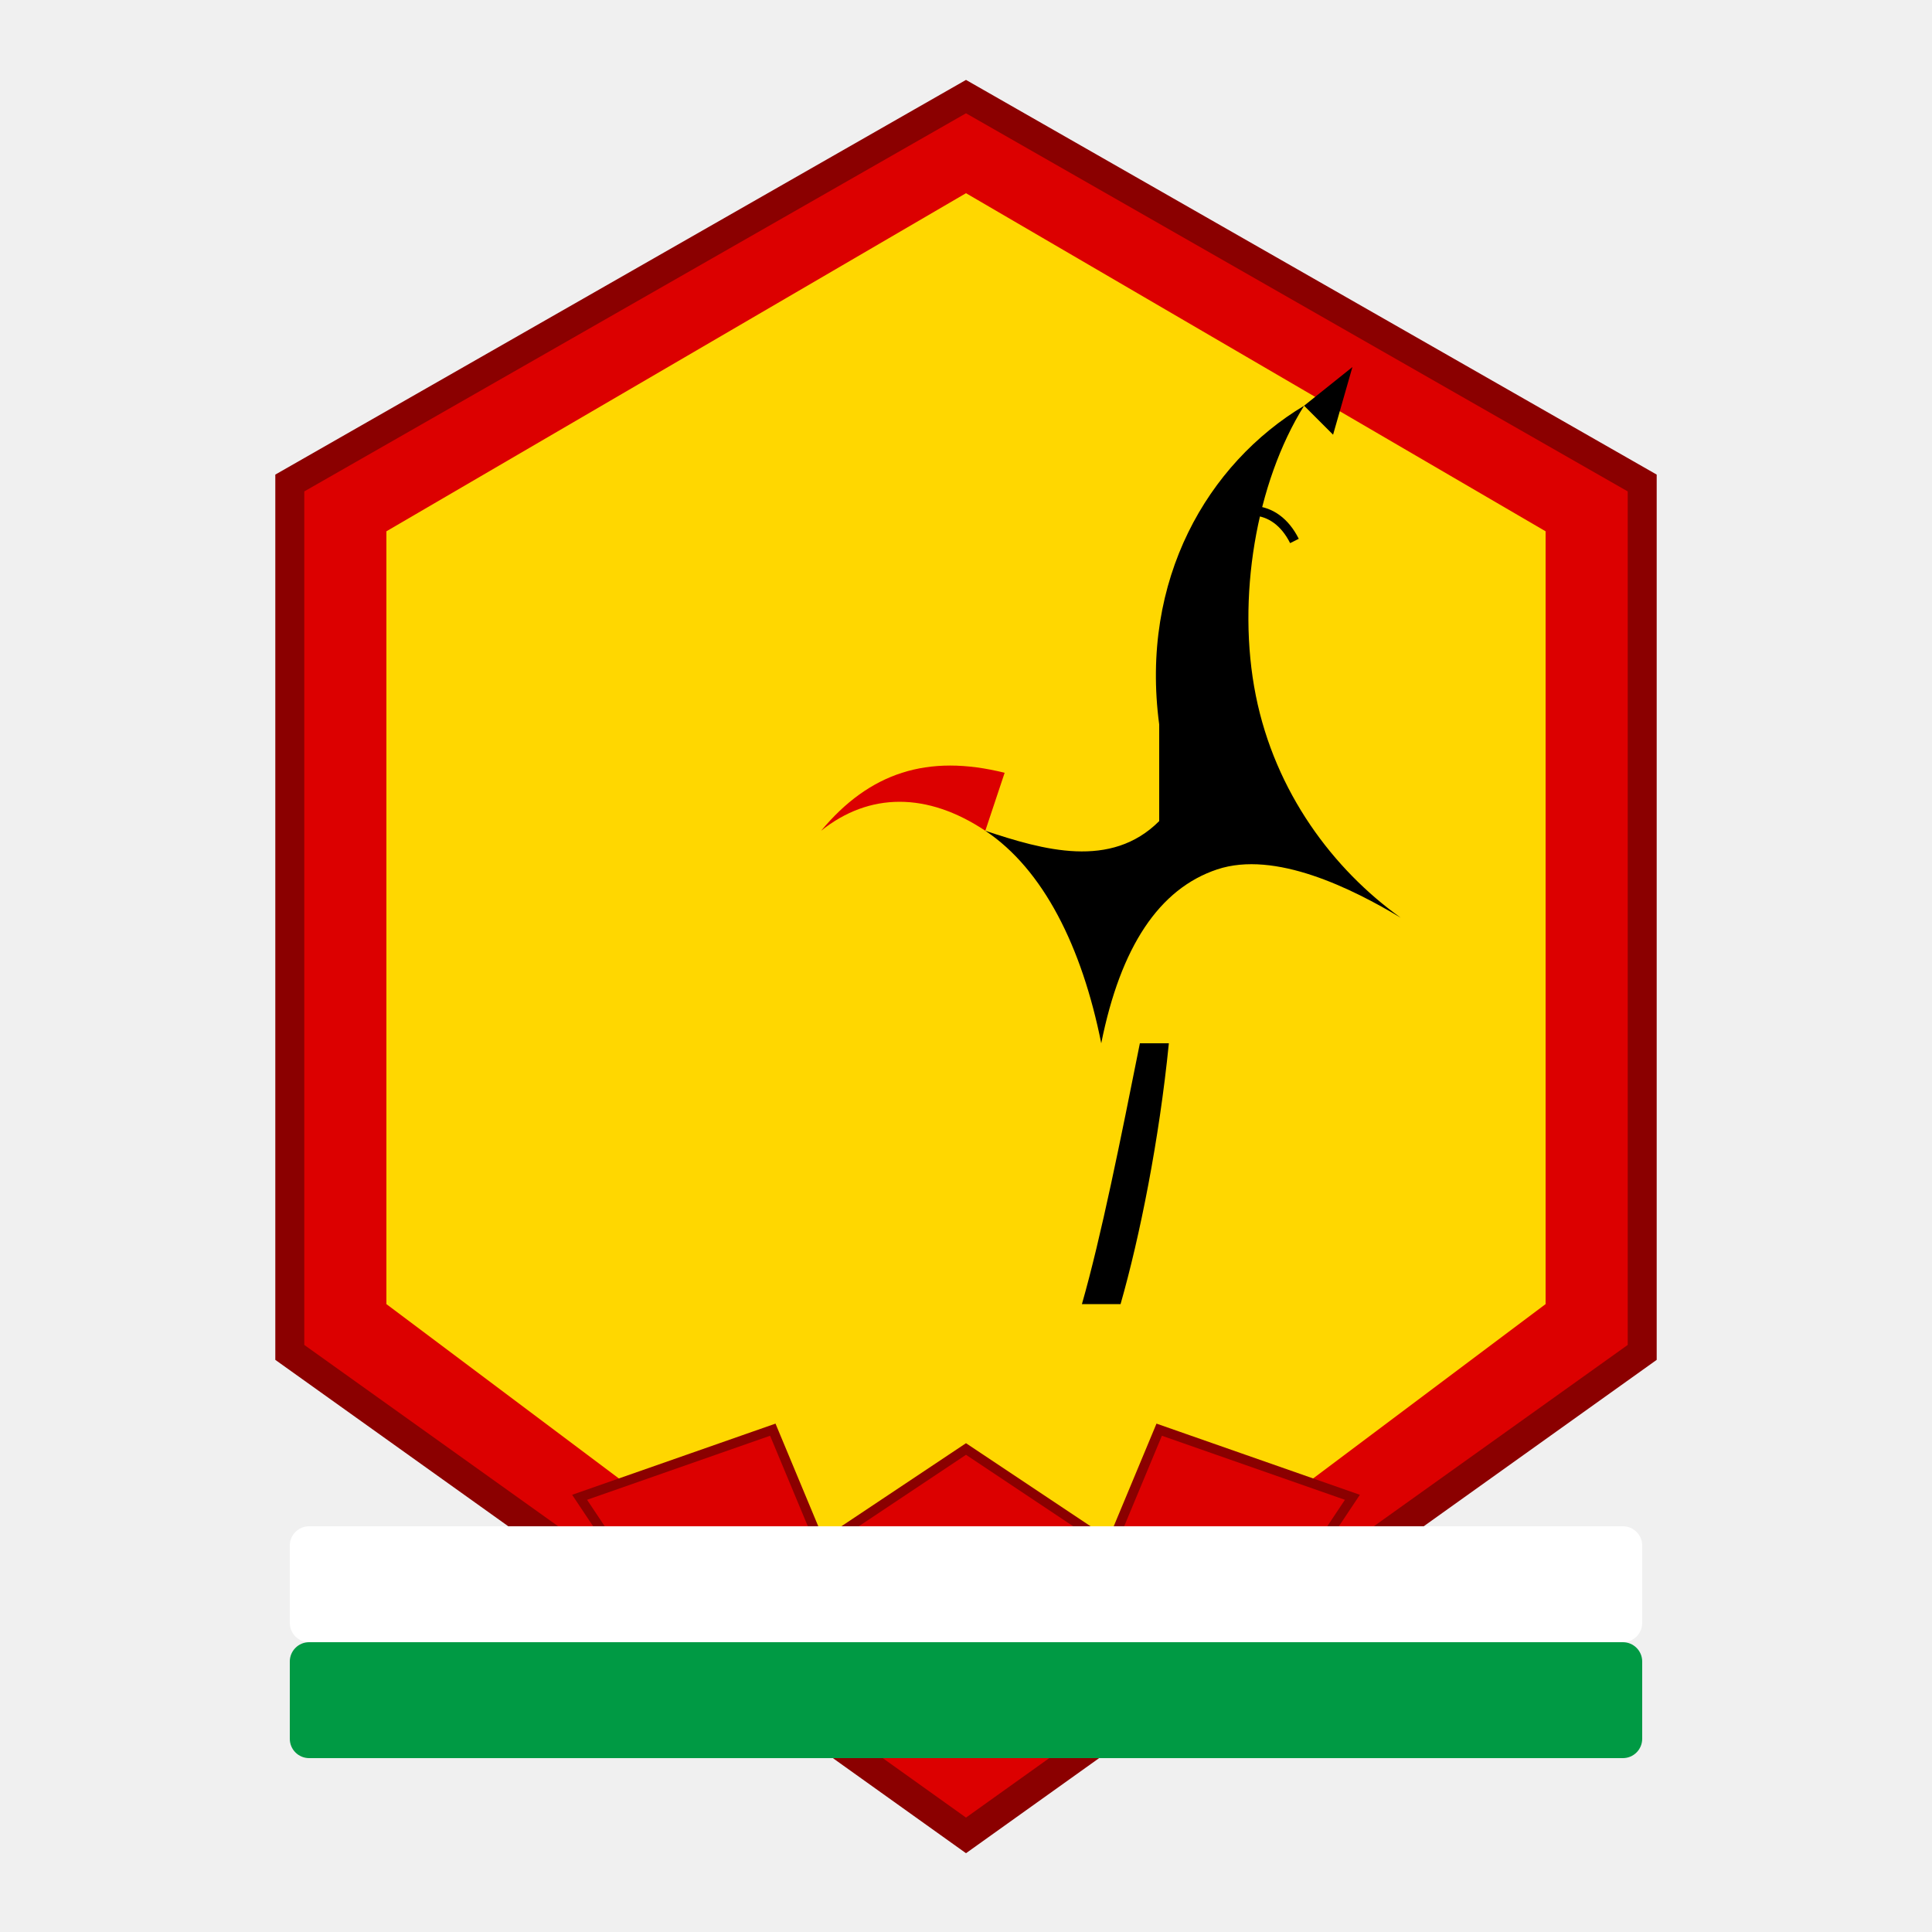
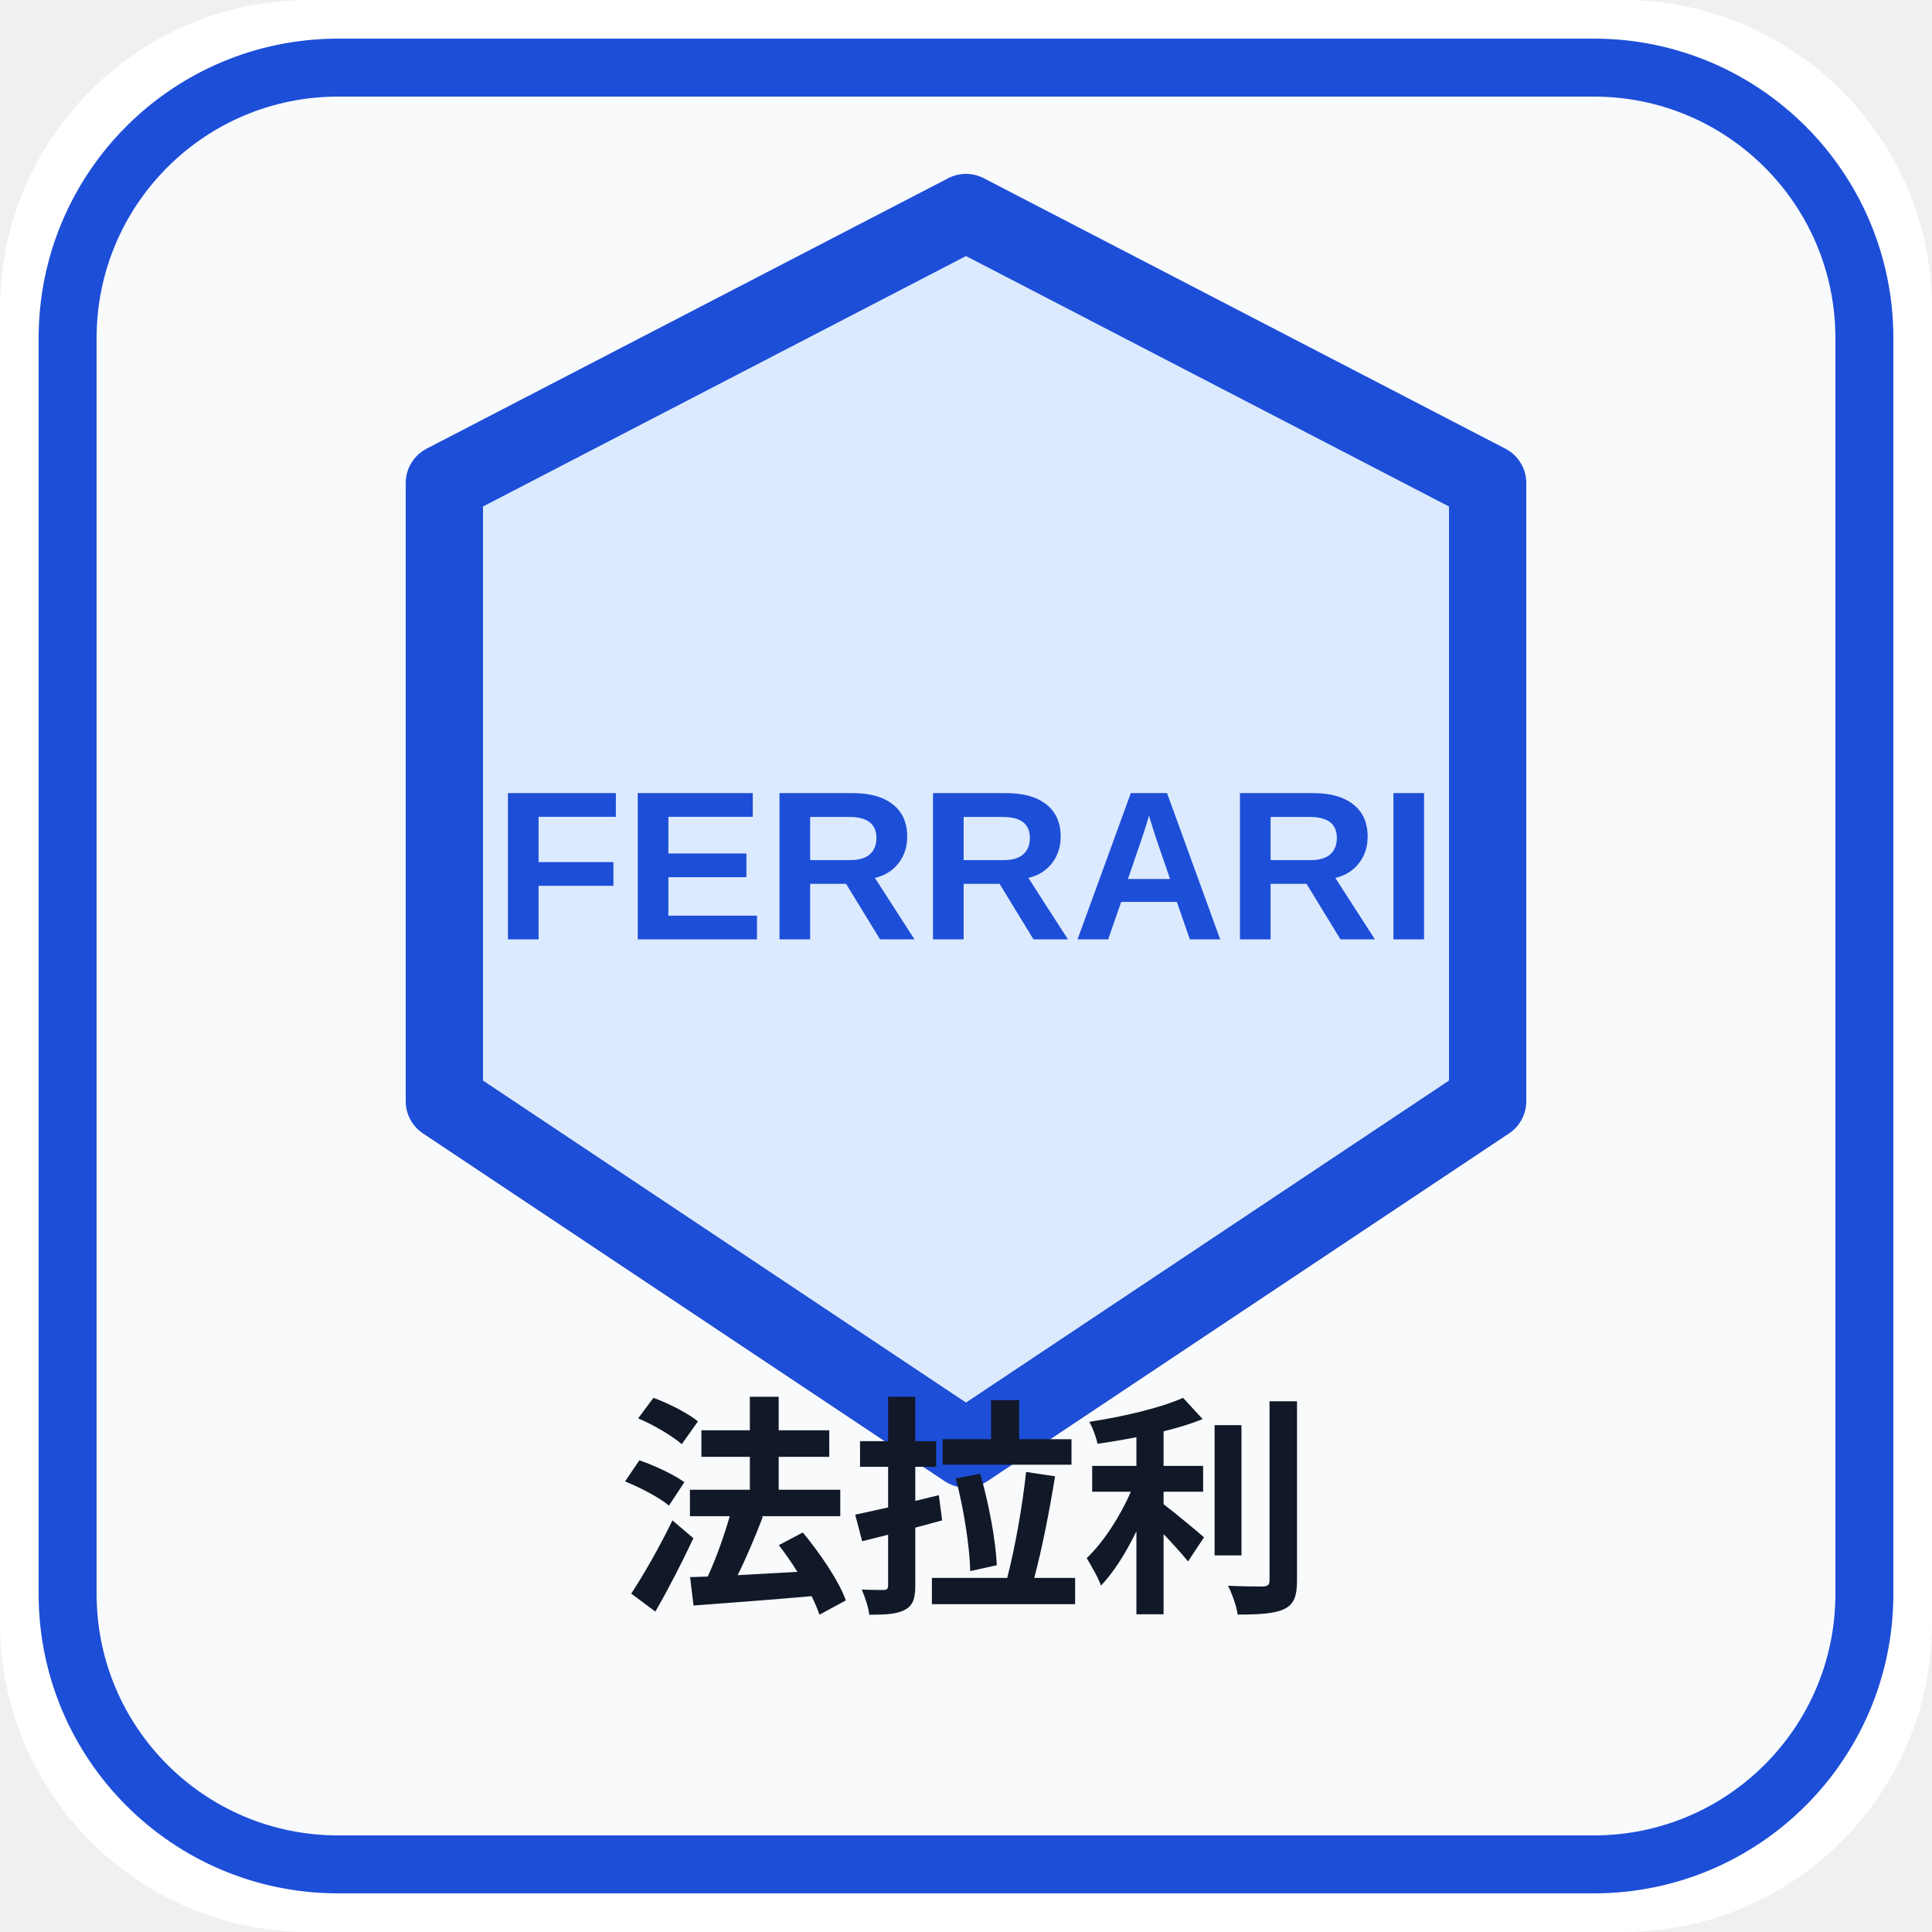
- <svg xmlns="http://www.w3.org/2000/svg" viewBox="0 0 200 200">
-   <path d="M100 10 L170 50 L170 140 L100 190 L30 140 L30 50 Z" fill="#DC0000" stroke="#8B0000" stroke-width="3" />
-   <path d="M100 20 L160 55 L160 135 L100 180 L40 135 L40 55 Z" fill="#FFD700" />
-   <path d="M120 75 C118 60 125 48 135 42 C130 50 128 62 130 72 C132 82 138 90 145 95 C140 92 132 88 126 90 C120 92 116 98 114 108 C112 98 108 90 102 86 C108 88 115 90 120 85 Z" fill="#000" />
-   <path d="M118 108 C116 118 114 128 112 135 L116 135 C118 128 120 118 121 108 Z" fill="#000" />
-   <path d="M102 86 C96 82 90 82 85 86 C90 80 96 78 104 80 Z" fill="#DC0000" />
-   <path d="M135 42 L140 38 L138 45 Z" fill="#000" />
-   <path d="M125 55 C128 52 132 52 134 56" fill="none" stroke="#000" stroke-width="1" />
-   <path d="M60 155 L80 148 L85 160 L100 150 L115 160 L120 148 L140 155 L130 170 L100 178 L70 170 Z" fill="#DC0000" stroke="#8B0000" stroke-width="1" />
-   <rect x="30" y="170" width="140" height="12" rx="2" fill="#009A44" />
-   <rect x="30" y="158" width="140" height="12" rx="2" fill="#fff" />
+ <svg xmlns="http://www.w3.org/2000/svg" viewBox="0 0 200 200" role="img" aria-label="法拉利 Ferrari">
+   <rect width="200" height="200" rx="32" fill="white" />
+   <rect x="7" y="7" width="186" height="186" rx="28" fill="#F8FAFC" stroke="#1D4ED8" stroke-width="6" />
+   <path d="M100 22 L154 50 L154 114 L100 150 L46 114 L46 50 Z" fill="#DBEAFE" stroke="#1D4ED8" stroke-width="8" stroke-linejoin="round" />
+   <text x="100" y="91" text-anchor="middle" dominant-baseline="middle" font-family="Arial, Helvetica, sans-serif" font-size="22" font-weight="900" fill="#1D4ED8">FERRARI</text>
+   <text x="100" y="165" text-anchor="middle" font-family="Arial, sans-serif" font-size="24" font-weight="800" fill="#111827">法拉利</text>
</svg>
